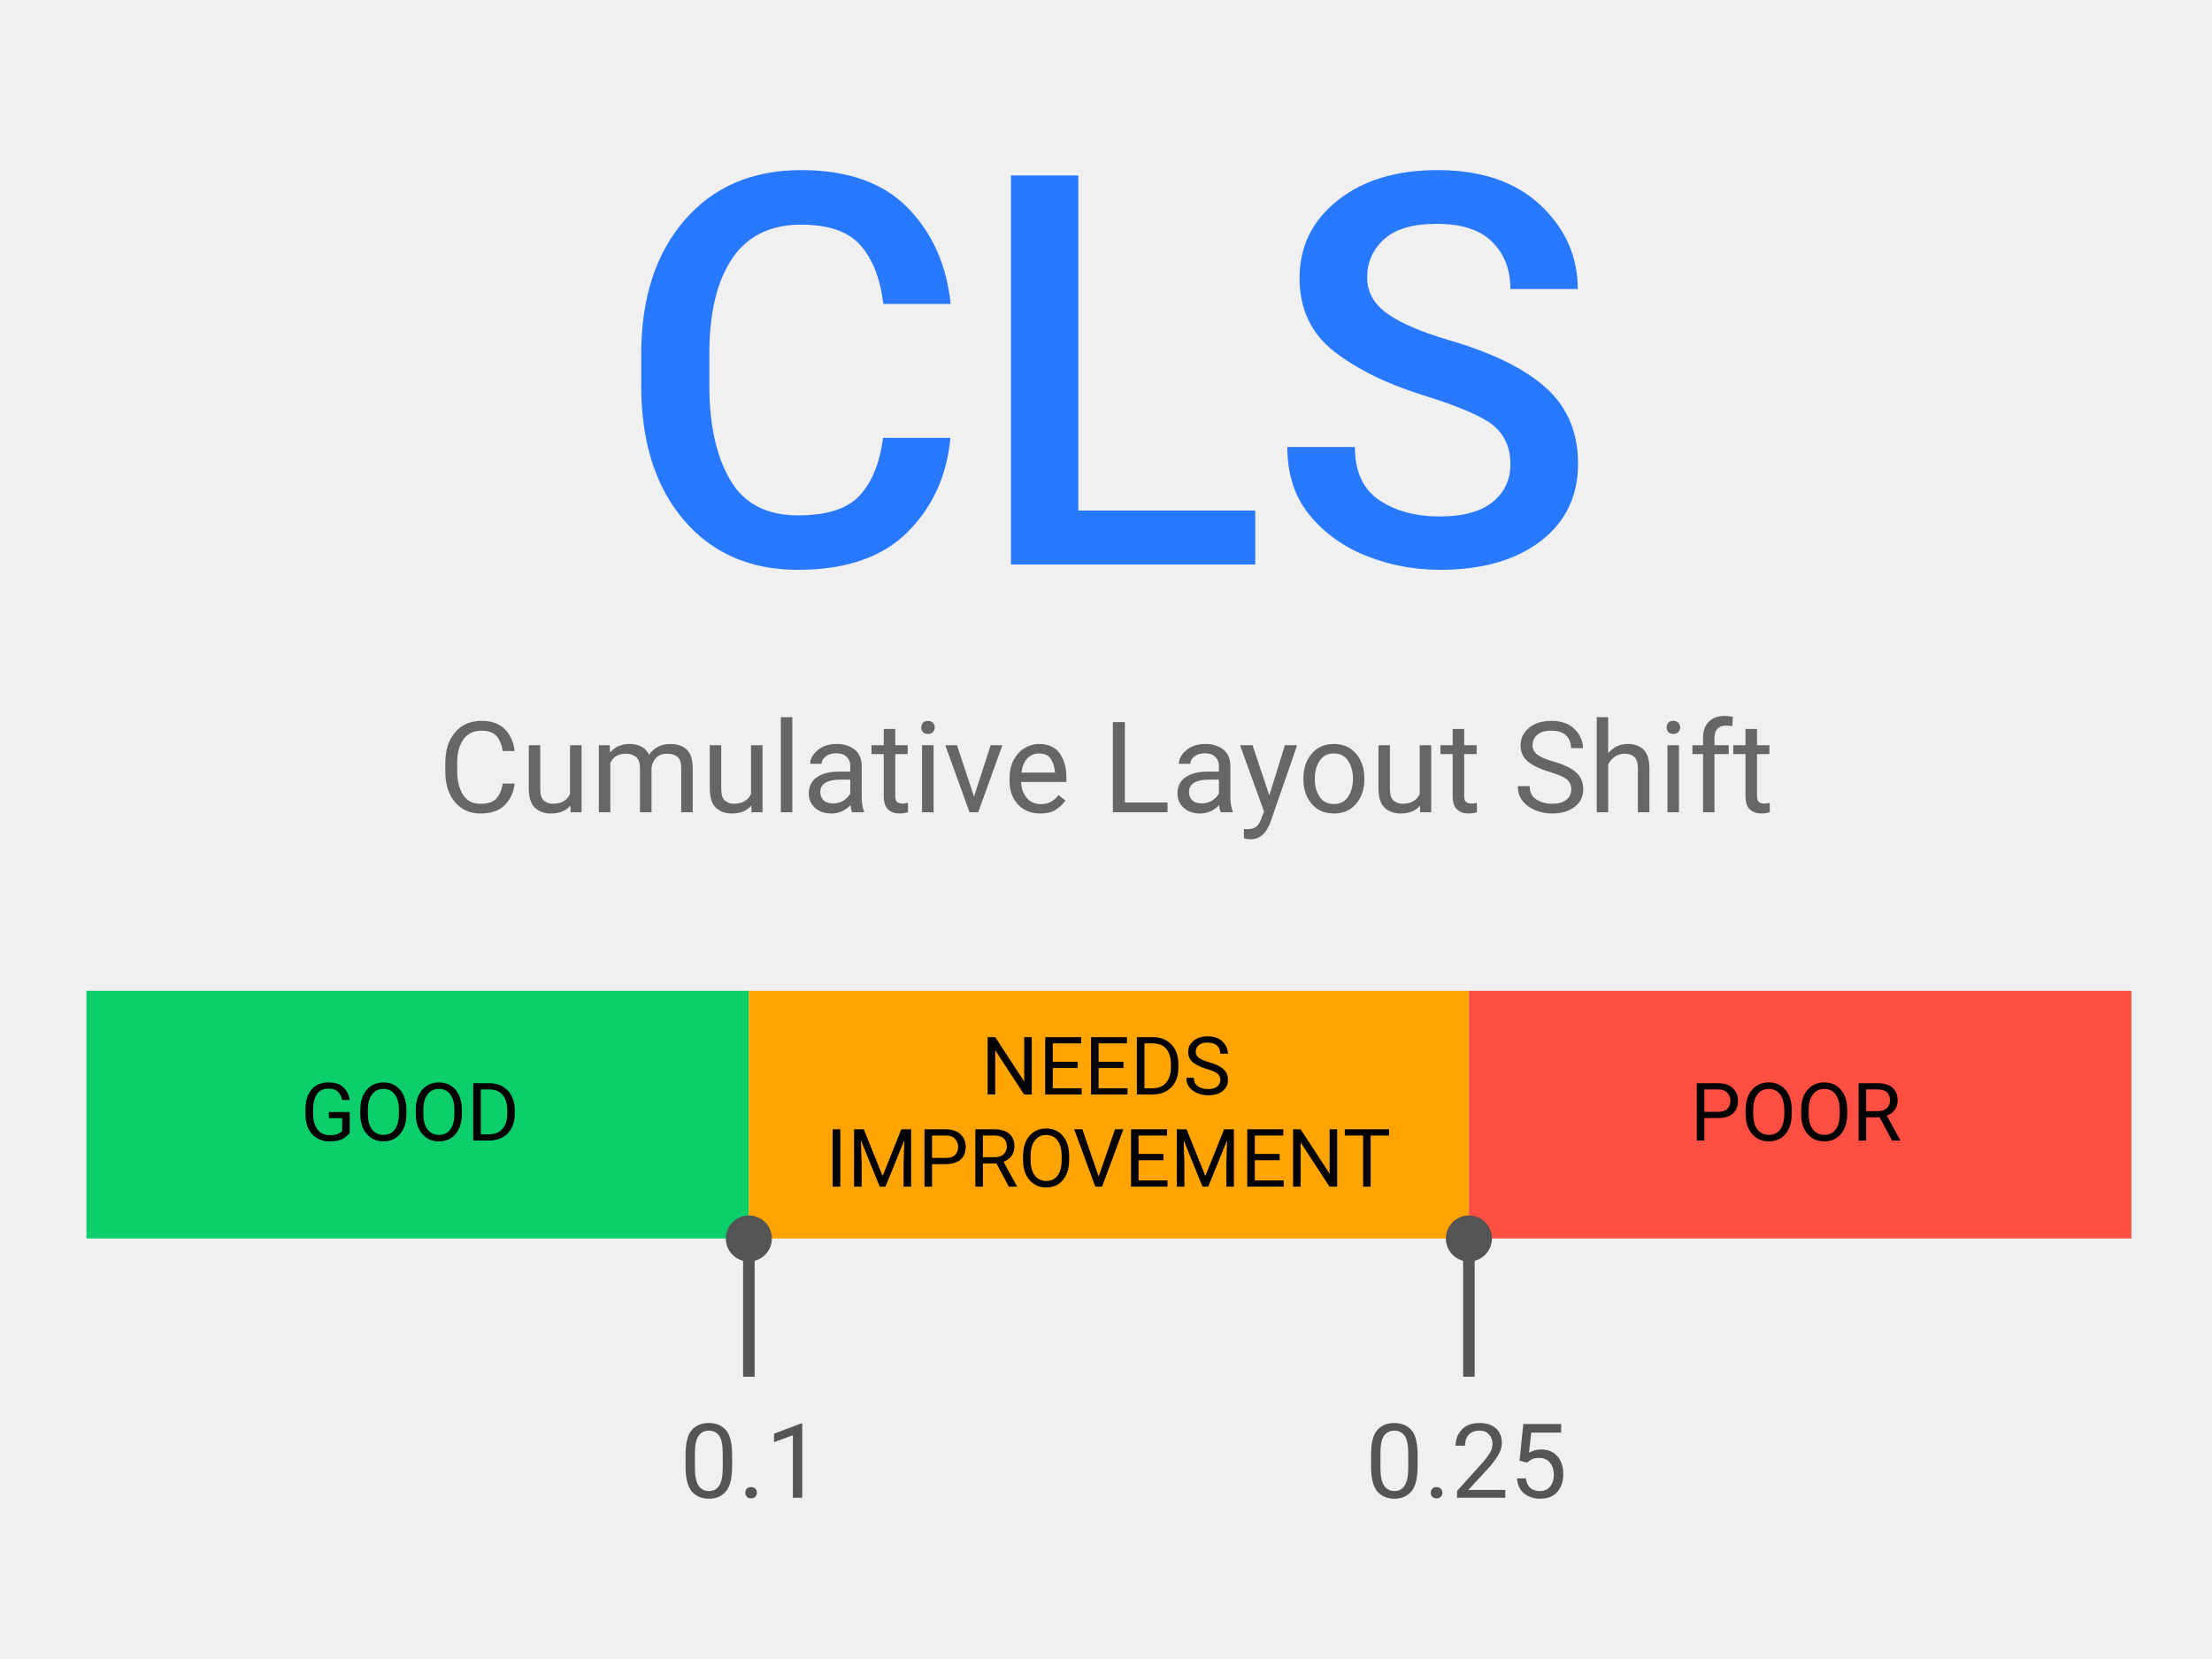
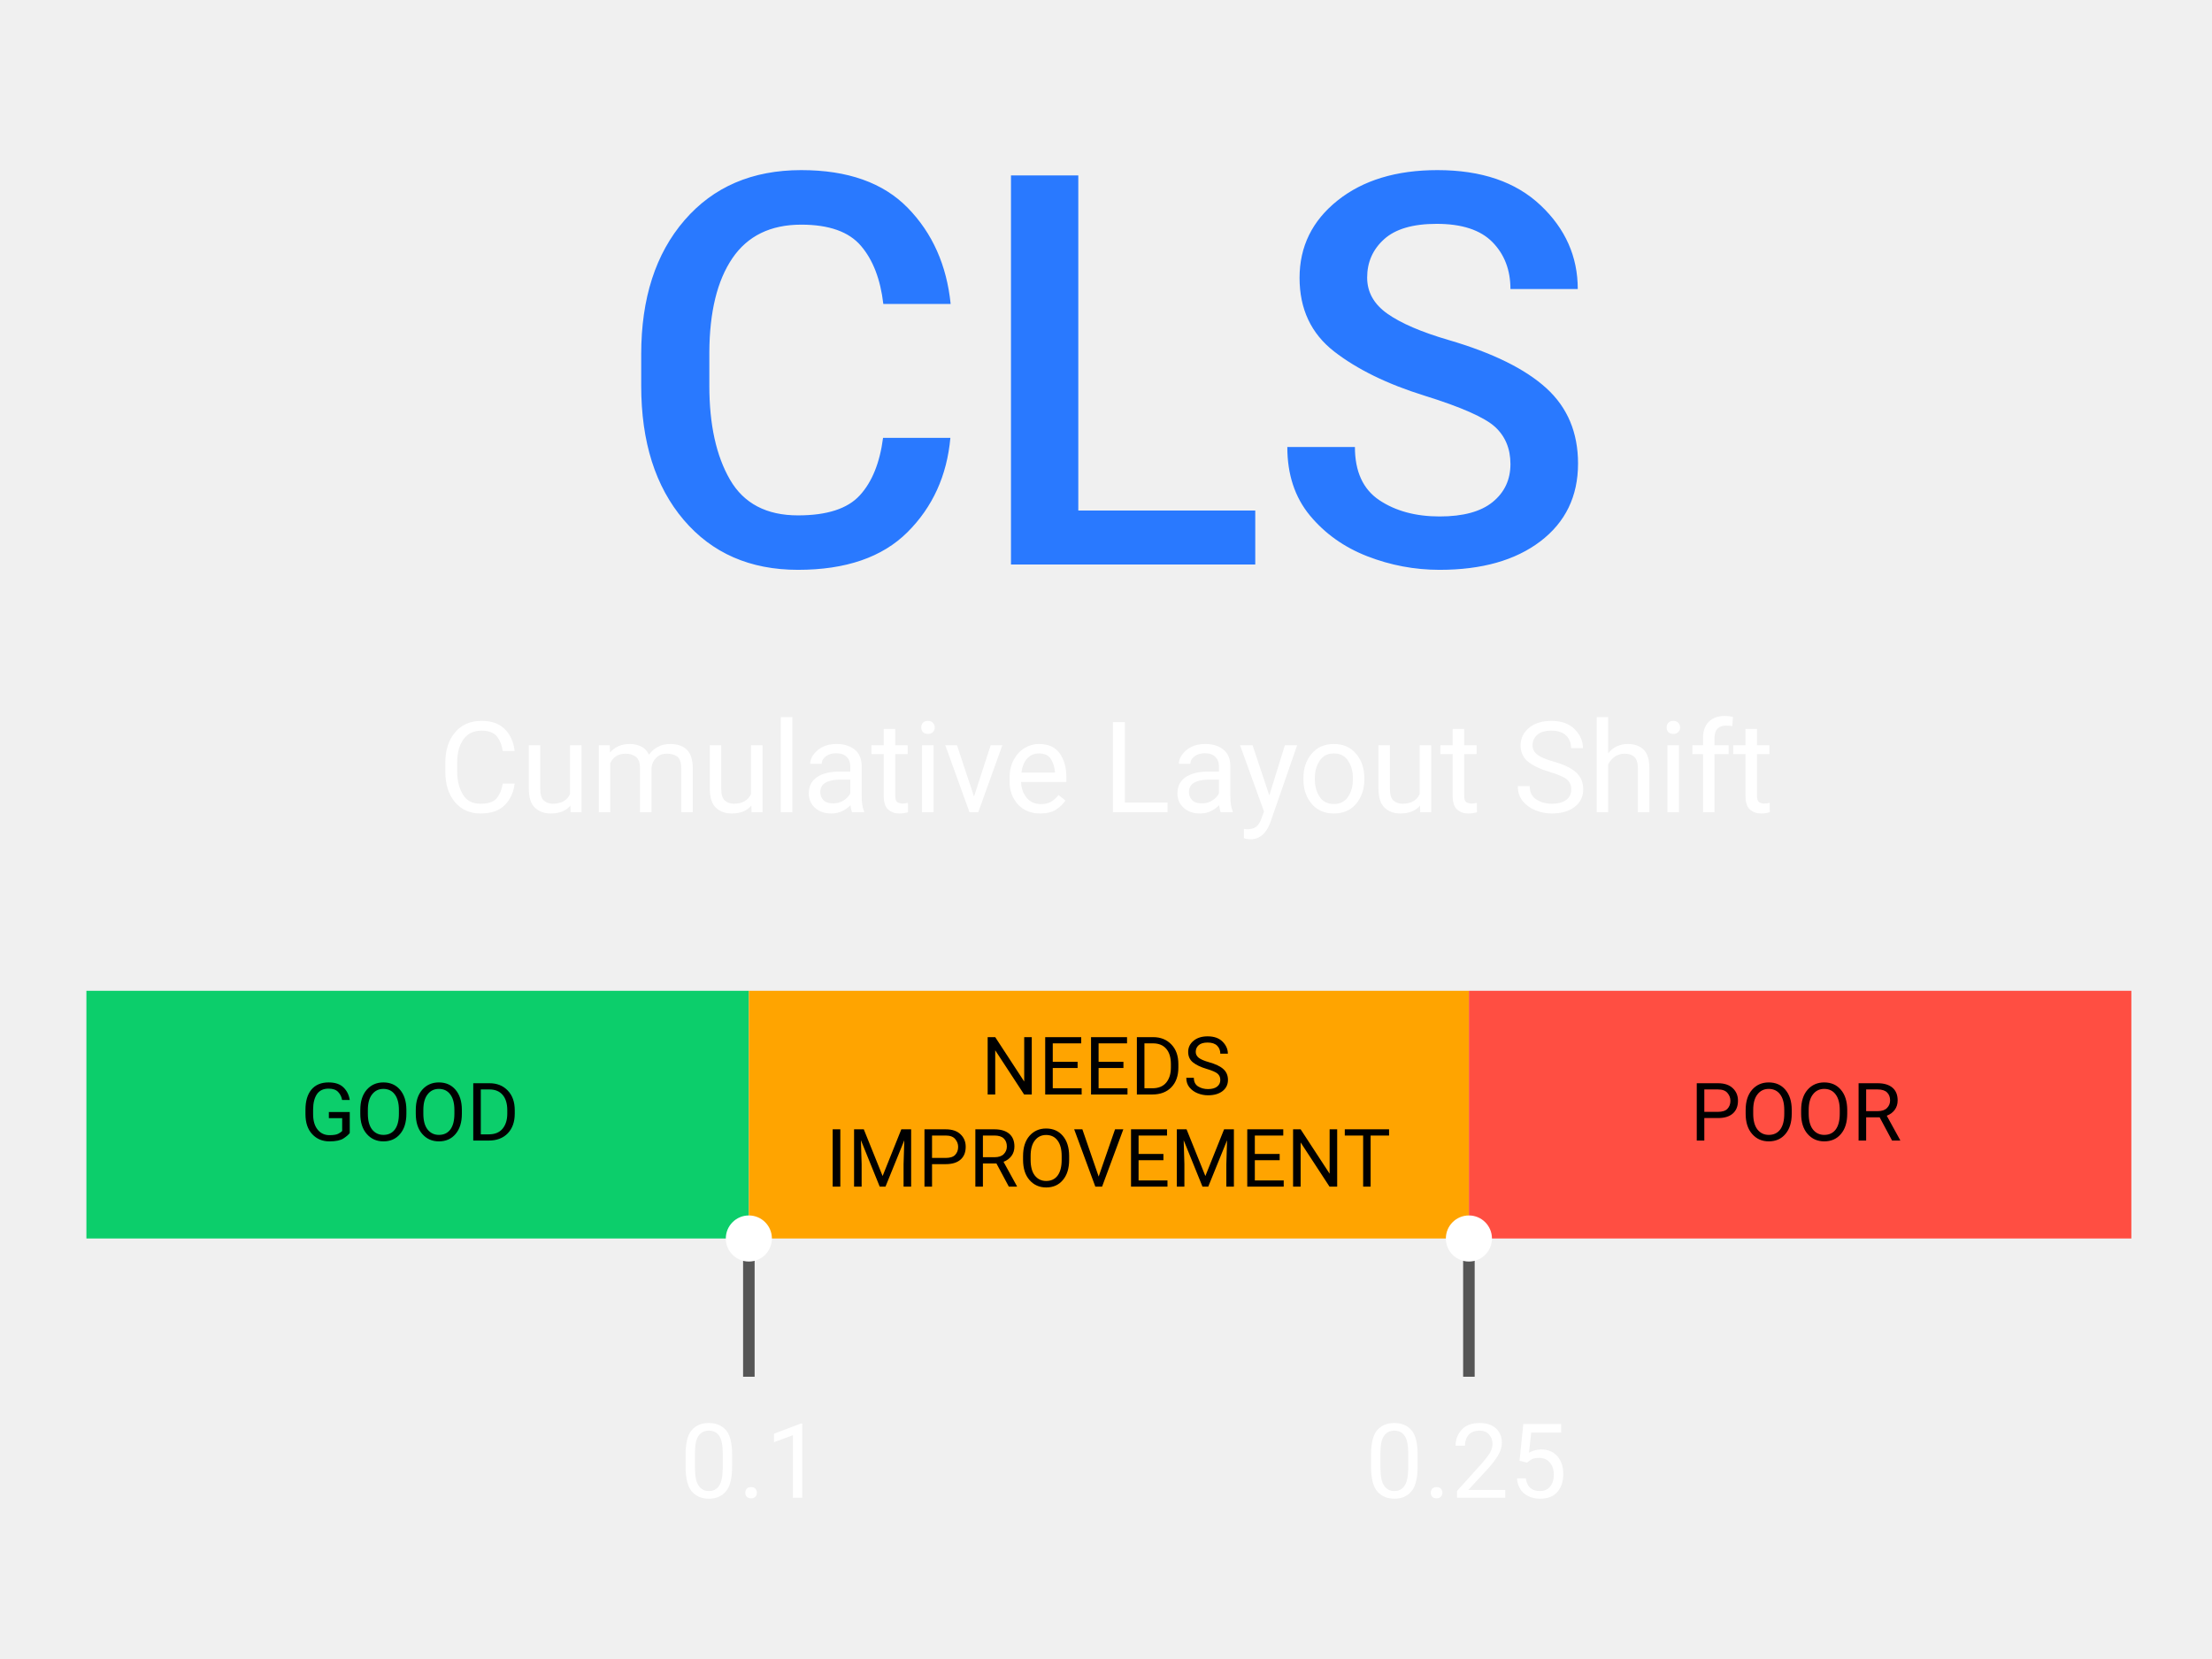
<svg xmlns="http://www.w3.org/2000/svg" width="384" height="288" viewBox="0 0 384 288" font-family="system-ui, -apple-system, BlinkMacSystemFont, Segoe UI, Roboto, Helvetica Neue, Arial, Noto Sans, sans-serif">
  <text font-size="95" font-weight="500" fill="#2979FF">
    <tspan x="50%" y="98" text-anchor="middle">CLS</tspan>
  </text>
-   <text font-size="22" fill="#666">
+   <text font-size="22" fill="#fff">
    <tspan x="50%" y="141" text-anchor="middle">Cumulative Layout Shift</tspan>
  </text>
  <path fill="#0CCE6B" d="M15 172h115v43H15z" />
  <path fill="#FFA400" d="M130 172h125v43H130z" />
  <path fill="#FF4E42" d="M255 172h115v43H255z" />
  <path stroke="#555555" stroke-width="2" d="M130 239v-21" />
-   <path d="M130 211a4 4 0 110 8 4 4 0 010-8z" fill="#555555" fill-rule="nonzero" />
+   <path d="M130 211a4 4 0 110 8 4 4 0 010-8z" fill="#fff" fill-rule="nonzero" />
  <path stroke="#555555" stroke-width="2" d="M255 239v-21" />
-   <path d="M255 211a4 4 0 110 8 4 4 0 010-8z" fill="#555555" fill-rule="nonzero" />
+   <path d="M255 211a4 4 0 110 8 4 4 0 010-8z" fill="#fff" fill-rule="nonzero" />
  <text font-size="14" font-weight="400" fill="#000">
    <tspan x="52.2" y="198">GOOD</tspan>
  </text>
-   <text font-size="18" font-weight="400" fill="#555555">
+   <text font-size="18" font-weight="400" fill="#fff">
    <tspan x="118" y="260">0.1</tspan>
  </text>
-   <text font-size="18" font-weight="400" fill="#555555">
+   <text font-size="18" font-weight="400" fill="#fff">
    <tspan x="237" y="260">0.25</tspan>
  </text>
  <text font-size="14" font-weight="400" fill="#000">
    <tspan x="293.4" y="198">POOR</tspan>
  </text>
  <text font-size="14" font-weight="400" fill="#000">
    <tspan x="170.3" y="190">NEEDS </tspan>
    <tspan x="143.3" y="206">IMPROVEMENT</tspan>
  </text>
</svg>
